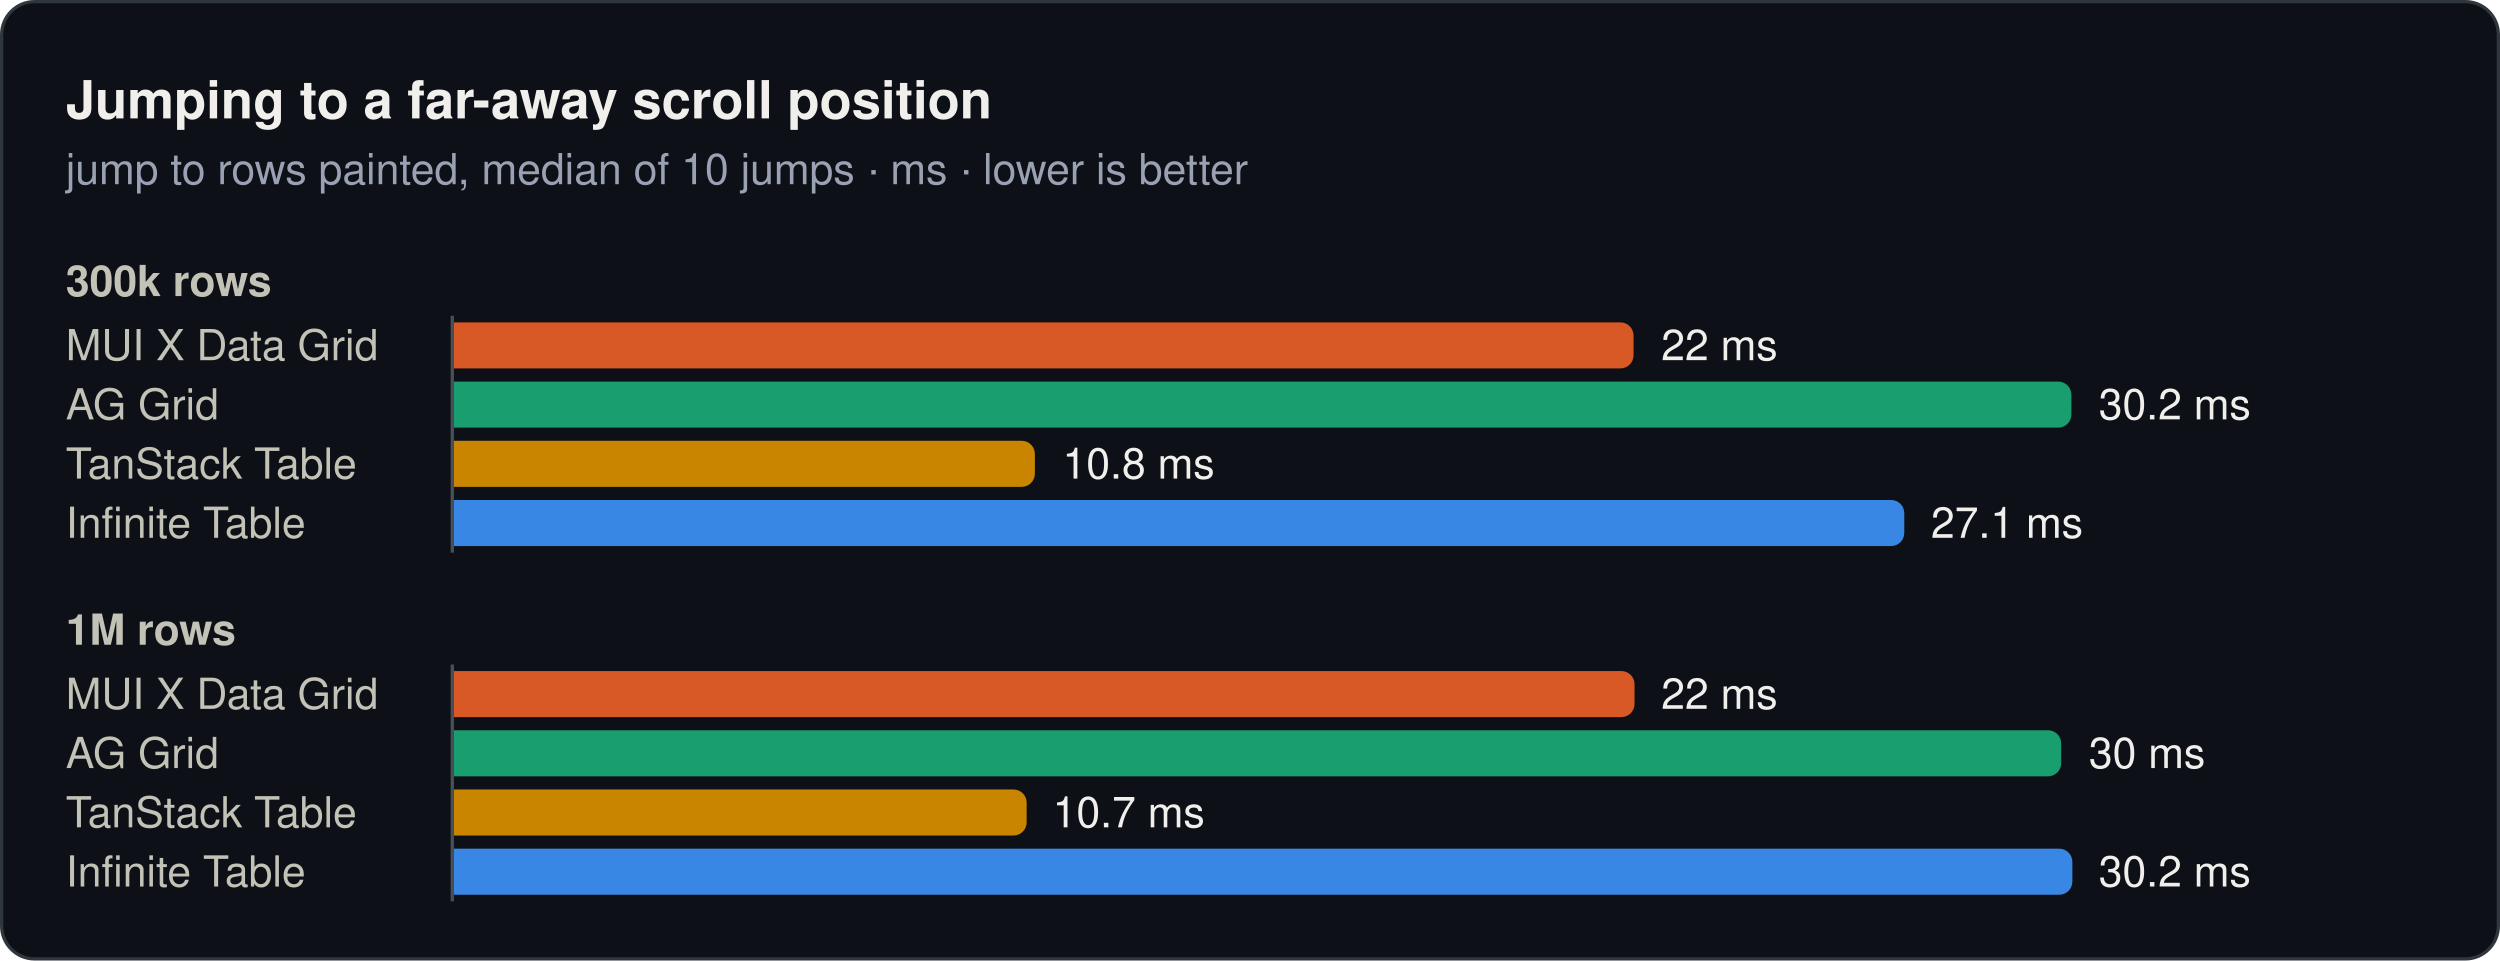
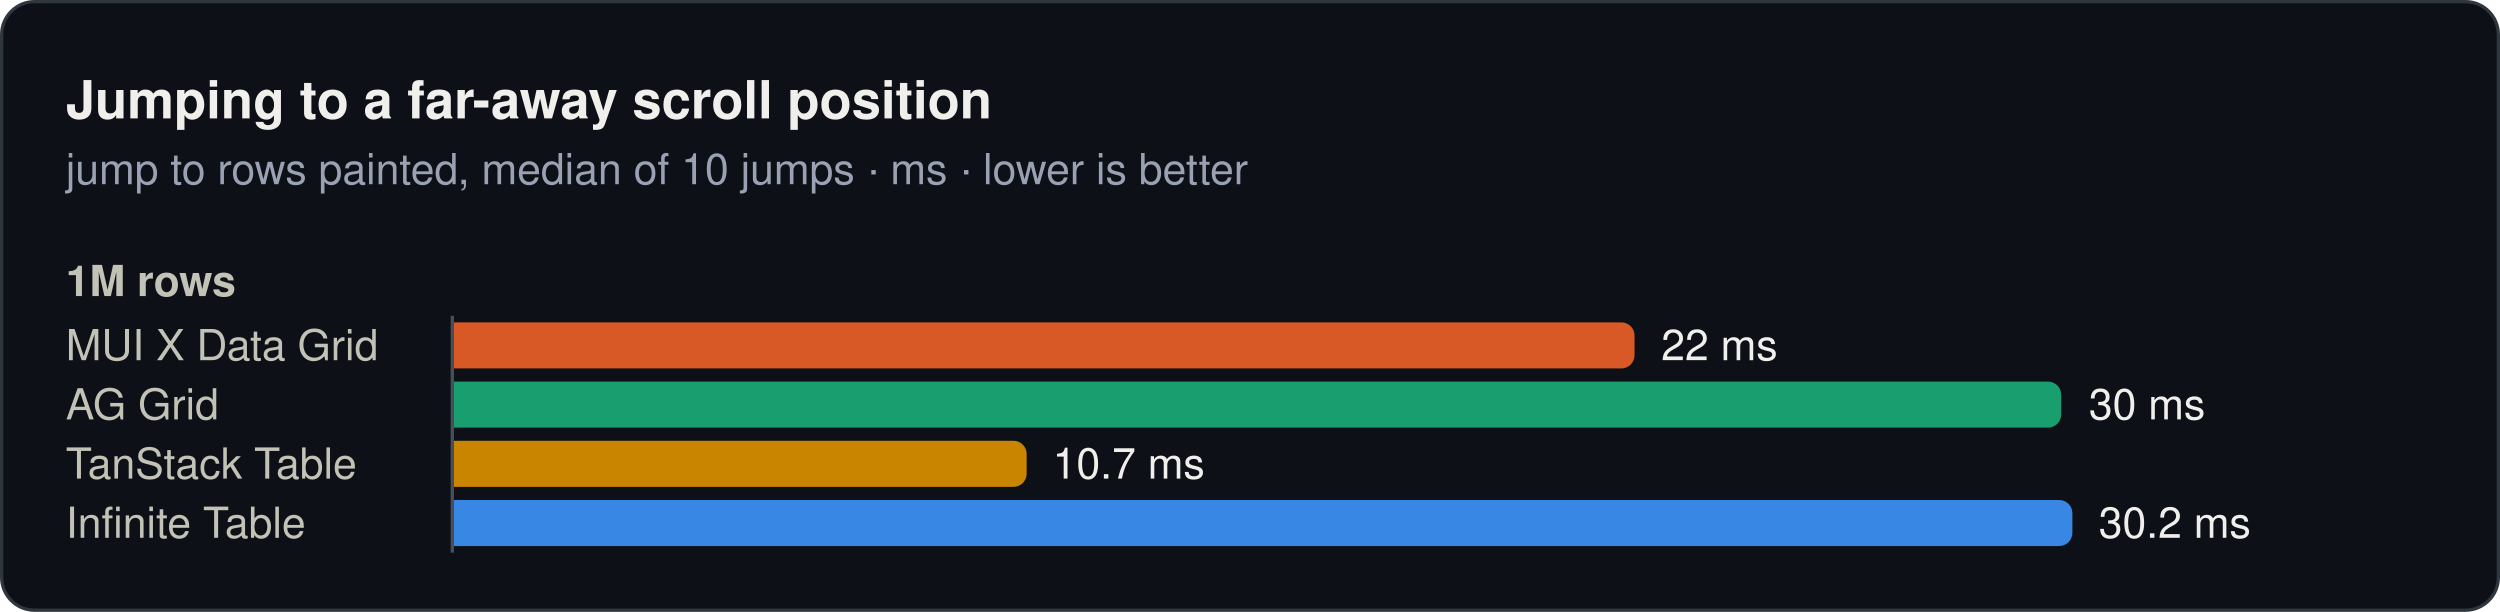
- <svg xmlns="http://www.w3.org/2000/svg" width="760" height="292" viewBox="0 0 760 292" role="img">
-   <rect x="0.5" y="0.5" width="759" height="291" rx="10" fill="#0d1117" stroke="#30363d" />
+ <svg xmlns="http://www.w3.org/2000/svg" width="760" height="186" viewBox="0 0 760 186" role="img">
+   <rect x="0.5" y="0.5" width="759" height="185" rx="10" fill="#0d1117" stroke="#30363d" />
  <text x="20" y="36" font-family="system-ui, -apple-system, 'Segoe UI', Helvetica, Arial, sans-serif" font-size="16" font-weight="600" fill="#f0efec">Jumping to a far-away scroll position</text>
  <text x="20" y="56" font-family="system-ui, -apple-system, 'Segoe UI', Helvetica, Arial, sans-serif" font-size="13" fill="#99a1b3">jump to rows painted, median of 10 jumps · ms · lower is better</text>
-   <text x="20" y="90" font-family="system-ui, -apple-system, 'Segoe UI', Helvetica, Arial, sans-serif" font-size="13" font-weight="600" fill="#c3c2b7">300k rows</text>
+   <text x="20" y="90" font-family="system-ui, -apple-system, 'Segoe UI', Helvetica, Arial, sans-serif" font-size="13" font-weight="600" fill="#c3c2b7">1M rows</text>
  <text x="20" y="109.5" font-family="system-ui, -apple-system, 'Segoe UI', Helvetica, Arial, sans-serif" font-size="13" fill="#c3c2b7">MUI X Data Grid</text>
-   <path d="M138,98H492.6a4,4 0 0 1 4,4V108a4,4 0 0 1 -4,4H138Z" fill="#d95926" />
+   <path d="M138,98H492.9a4,4 0 0 1 4,4V108a4,4 0 0 1 -4,4H138Z" fill="#d95926" />
  <text x="505" y="109.5" font-family="system-ui, -apple-system, 'Segoe UI', Helvetica, Arial, sans-serif" font-size="13" fill="#f0efec">22 ms</text>
  <text x="20" y="127.5" font-family="system-ui, -apple-system, 'Segoe UI', Helvetica, Arial, sans-serif" font-size="13" fill="#c3c2b7">AG Grid</text>
-   <path d="M138,116H625.7a4,4 0 0 1 4,4V126a4,4 0 0 1 -4,4H138Z" fill="#199e70" />
-   <text x="638" y="127.5" font-family="system-ui, -apple-system, 'Segoe UI', Helvetica, Arial, sans-serif" font-size="13" fill="#f0efec">30.2 ms</text>
+   <path d="M138,116H622.6a4,4 0 0 1 4,4V126a4,4 0 0 1 -4,4H138Z" fill="#199e70" />
+   <text x="635" y="127.5" font-family="system-ui, -apple-system, 'Segoe UI', Helvetica, Arial, sans-serif" font-size="13" fill="#f0efec">30 ms</text>
  <text x="20" y="145.5" font-family="system-ui, -apple-system, 'Segoe UI', Helvetica, Arial, sans-serif" font-size="13" fill="#c3c2b7">TanStack Table</text>
-   <path d="M138,134H310.6a4,4 0 0 1 4,4V144a4,4 0 0 1 -4,4H138Z" fill="#c98500" />
-   <text x="323" y="145.5" font-family="system-ui, -apple-system, 'Segoe UI', Helvetica, Arial, sans-serif" font-size="13" fill="#f0efec">10.8 ms</text>
+   <path d="M138,134H308.1a4,4 0 0 1 4,4V144a4,4 0 0 1 -4,4H138Z" fill="#c98500" />
+   <text x="320" y="145.5" font-family="system-ui, -apple-system, 'Segoe UI', Helvetica, Arial, sans-serif" font-size="13" fill="#f0efec">10.7 ms</text>
  <text x="20" y="163.5" font-family="system-ui, -apple-system, 'Segoe UI', Helvetica, Arial, sans-serif" font-size="13" fill="#c3c2b7">Infinite Table</text>
-   <path d="M138,152H574.9a4,4 0 0 1 4,4V162a4,4 0 0 1 -4,4H138Z" fill="#3987e5" />
-   <text x="587" y="163.5" font-family="system-ui, -apple-system, 'Segoe UI', Helvetica, Arial, sans-serif" font-size="13" fill="#f0efec">27.1 ms</text>
+   <path d="M138,152H626a4,4 0 0 1 4,4V162a4,4 0 0 1 -4,4H138Z" fill="#3987e5" />
+   <text x="638" y="163.5" font-family="system-ui, -apple-system, 'Segoe UI', Helvetica, Arial, sans-serif" font-size="13" fill="#f0efec">30.2 ms</text>
  <line x1="137.5" y1="96" x2="137.5" y2="168" stroke="#484f58" stroke-width="1" />
-   <text x="20" y="196" font-family="system-ui, -apple-system, 'Segoe UI', Helvetica, Arial, sans-serif" font-size="13" font-weight="600" fill="#c3c2b7">1M rows</text>
-   <text x="20" y="215.5" font-family="system-ui, -apple-system, 'Segoe UI', Helvetica, Arial, sans-serif" font-size="13" fill="#c3c2b7">MUI X Data Grid</text>
-   <path d="M138,204H492.9a4,4 0 0 1 4,4V214a4,4 0 0 1 -4,4H138Z" fill="#d95926" />
-   <text x="505" y="215.5" font-family="system-ui, -apple-system, 'Segoe UI', Helvetica, Arial, sans-serif" font-size="13" fill="#f0efec">22 ms</text>
-   <text x="20" y="233.5" font-family="system-ui, -apple-system, 'Segoe UI', Helvetica, Arial, sans-serif" font-size="13" fill="#c3c2b7">AG Grid</text>
-   <path d="M138,222H622.6a4,4 0 0 1 4,4V232a4,4 0 0 1 -4,4H138Z" fill="#199e70" />
-   <text x="635" y="233.5" font-family="system-ui, -apple-system, 'Segoe UI', Helvetica, Arial, sans-serif" font-size="13" fill="#f0efec">30 ms</text>
-   <text x="20" y="251.5" font-family="system-ui, -apple-system, 'Segoe UI', Helvetica, Arial, sans-serif" font-size="13" fill="#c3c2b7">TanStack Table</text>
-   <path d="M138,240H308.1a4,4 0 0 1 4,4V250a4,4 0 0 1 -4,4H138Z" fill="#c98500" />
-   <text x="320" y="251.5" font-family="system-ui, -apple-system, 'Segoe UI', Helvetica, Arial, sans-serif" font-size="13" fill="#f0efec">10.7 ms</text>
-   <text x="20" y="269.5" font-family="system-ui, -apple-system, 'Segoe UI', Helvetica, Arial, sans-serif" font-size="13" fill="#c3c2b7">Infinite Table</text>
-   <path d="M138,258H626a4,4 0 0 1 4,4V268a4,4 0 0 1 -4,4H138Z" fill="#3987e5" />
-   <text x="638" y="269.5" font-family="system-ui, -apple-system, 'Segoe UI', Helvetica, Arial, sans-serif" font-size="13" fill="#f0efec">30.2 ms</text>
-   <line x1="137.5" y1="202" x2="137.5" y2="274" stroke="#484f58" stroke-width="1" />
</svg>
